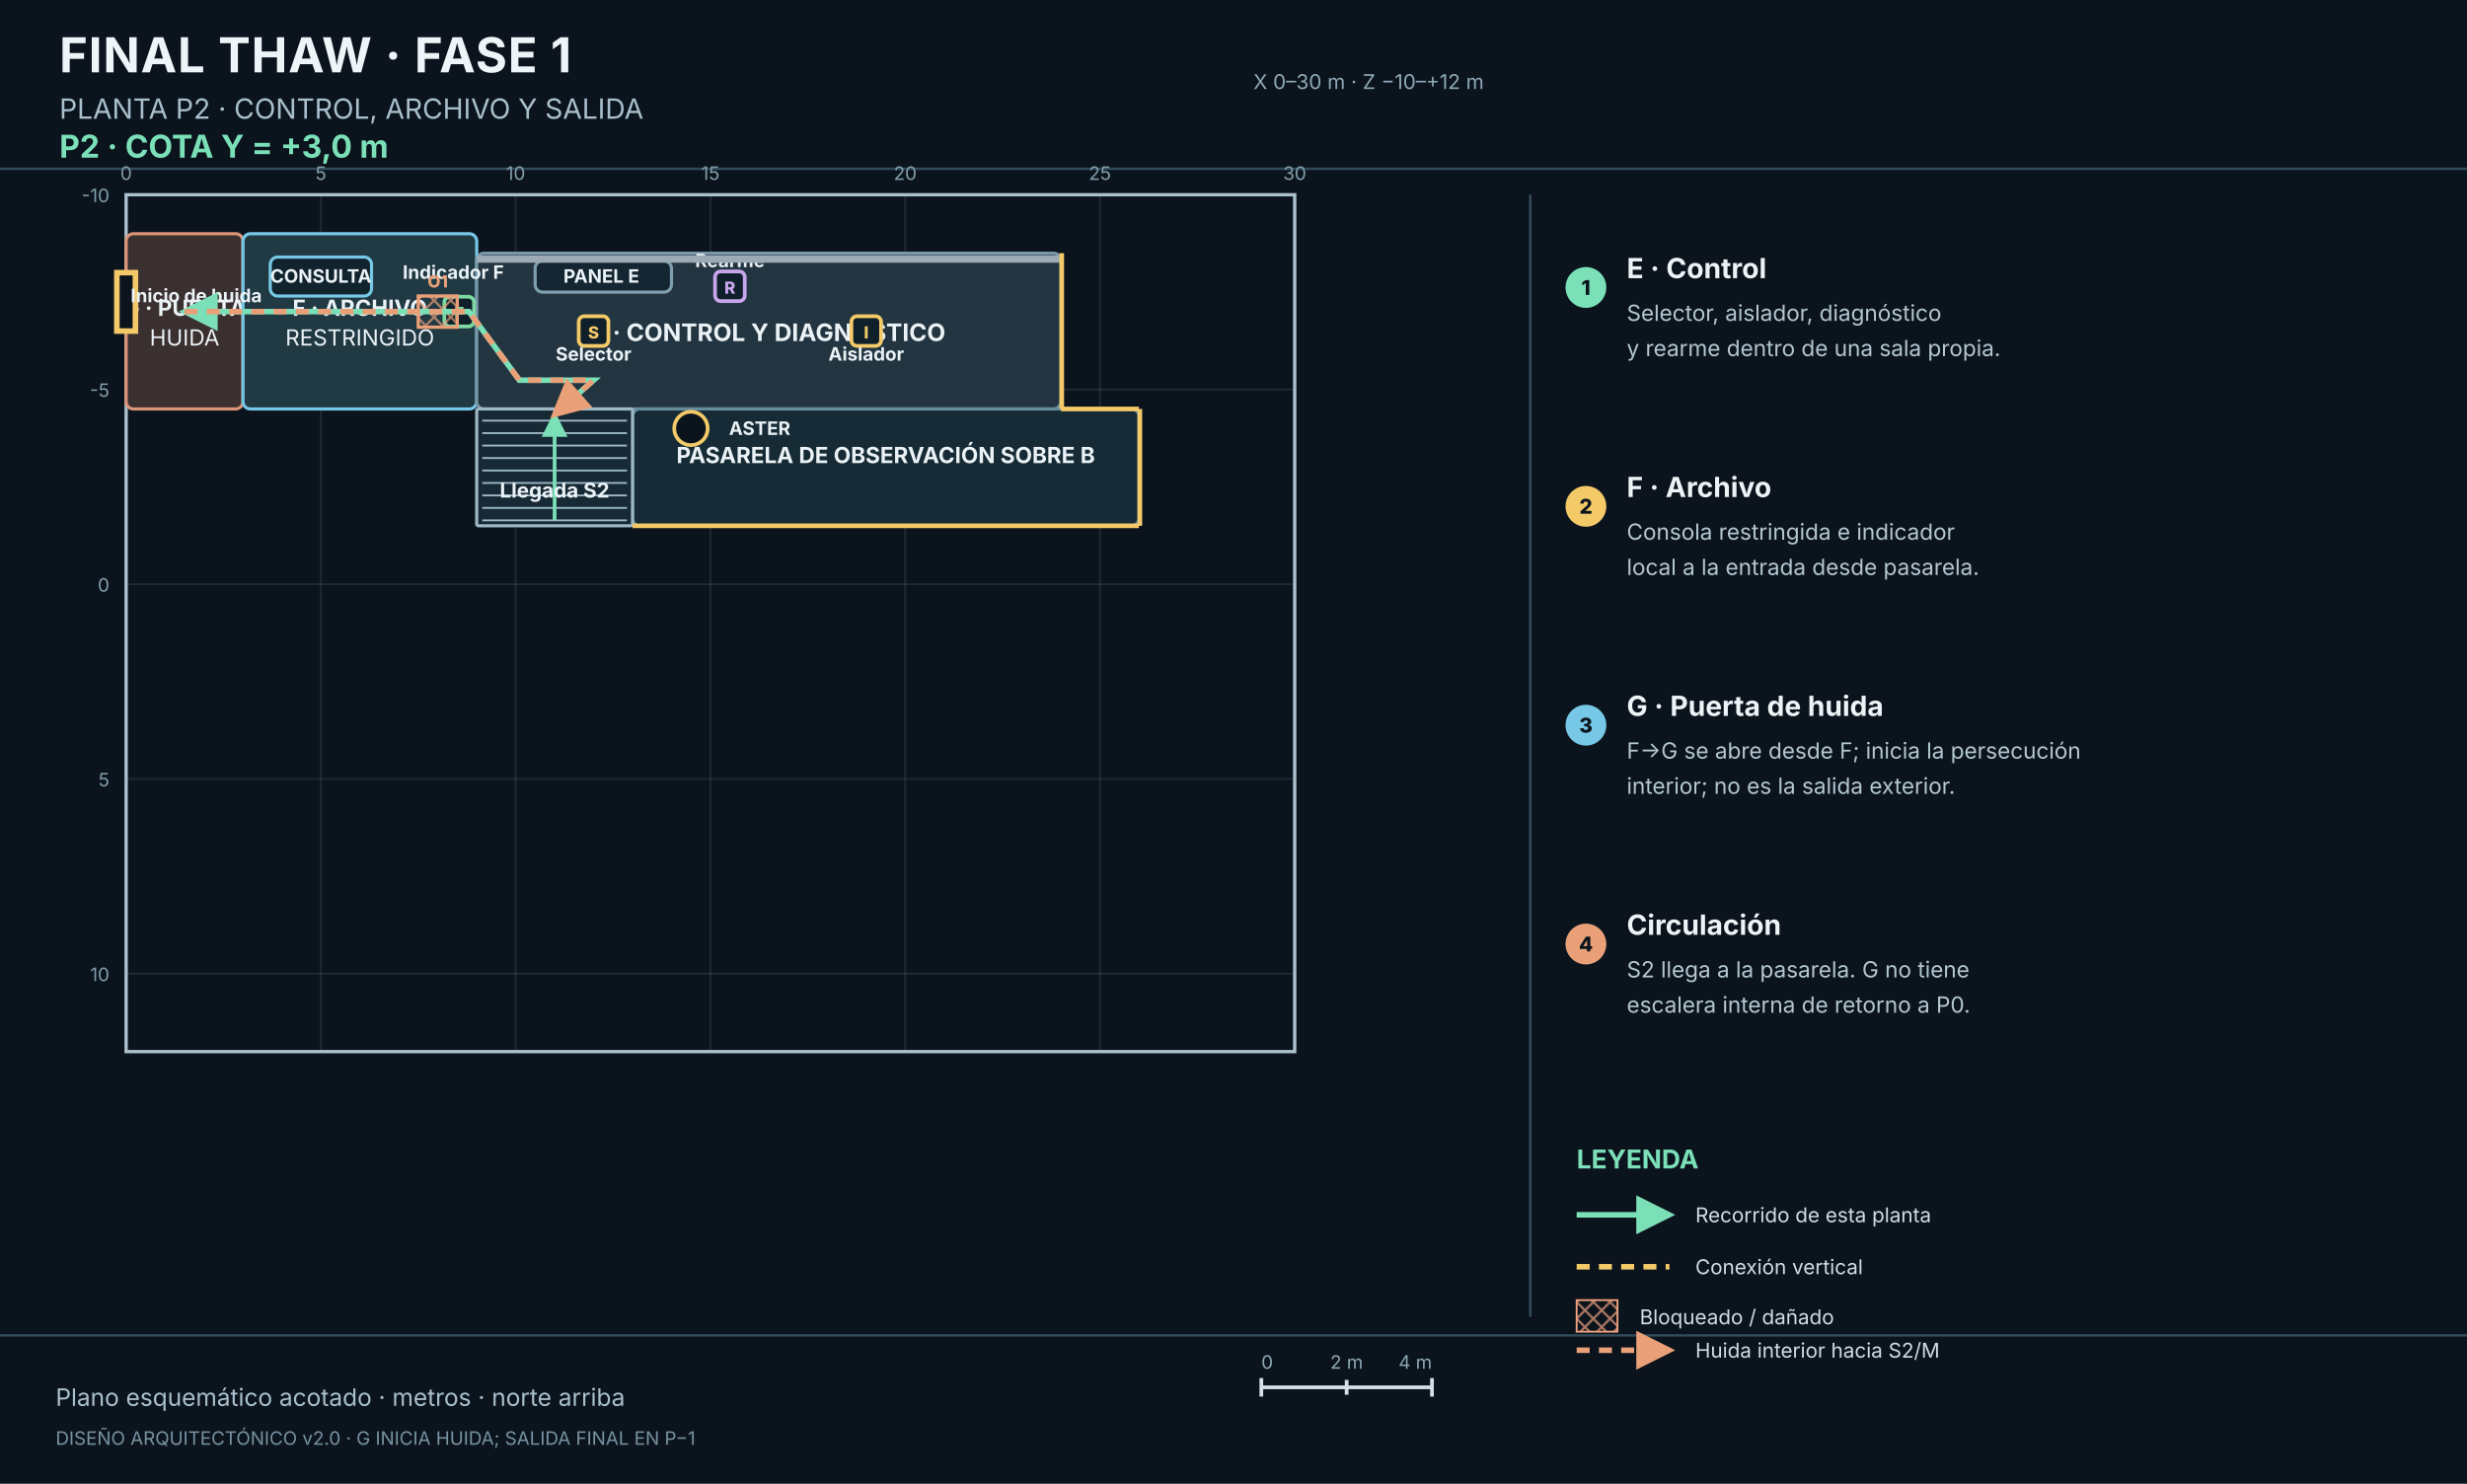
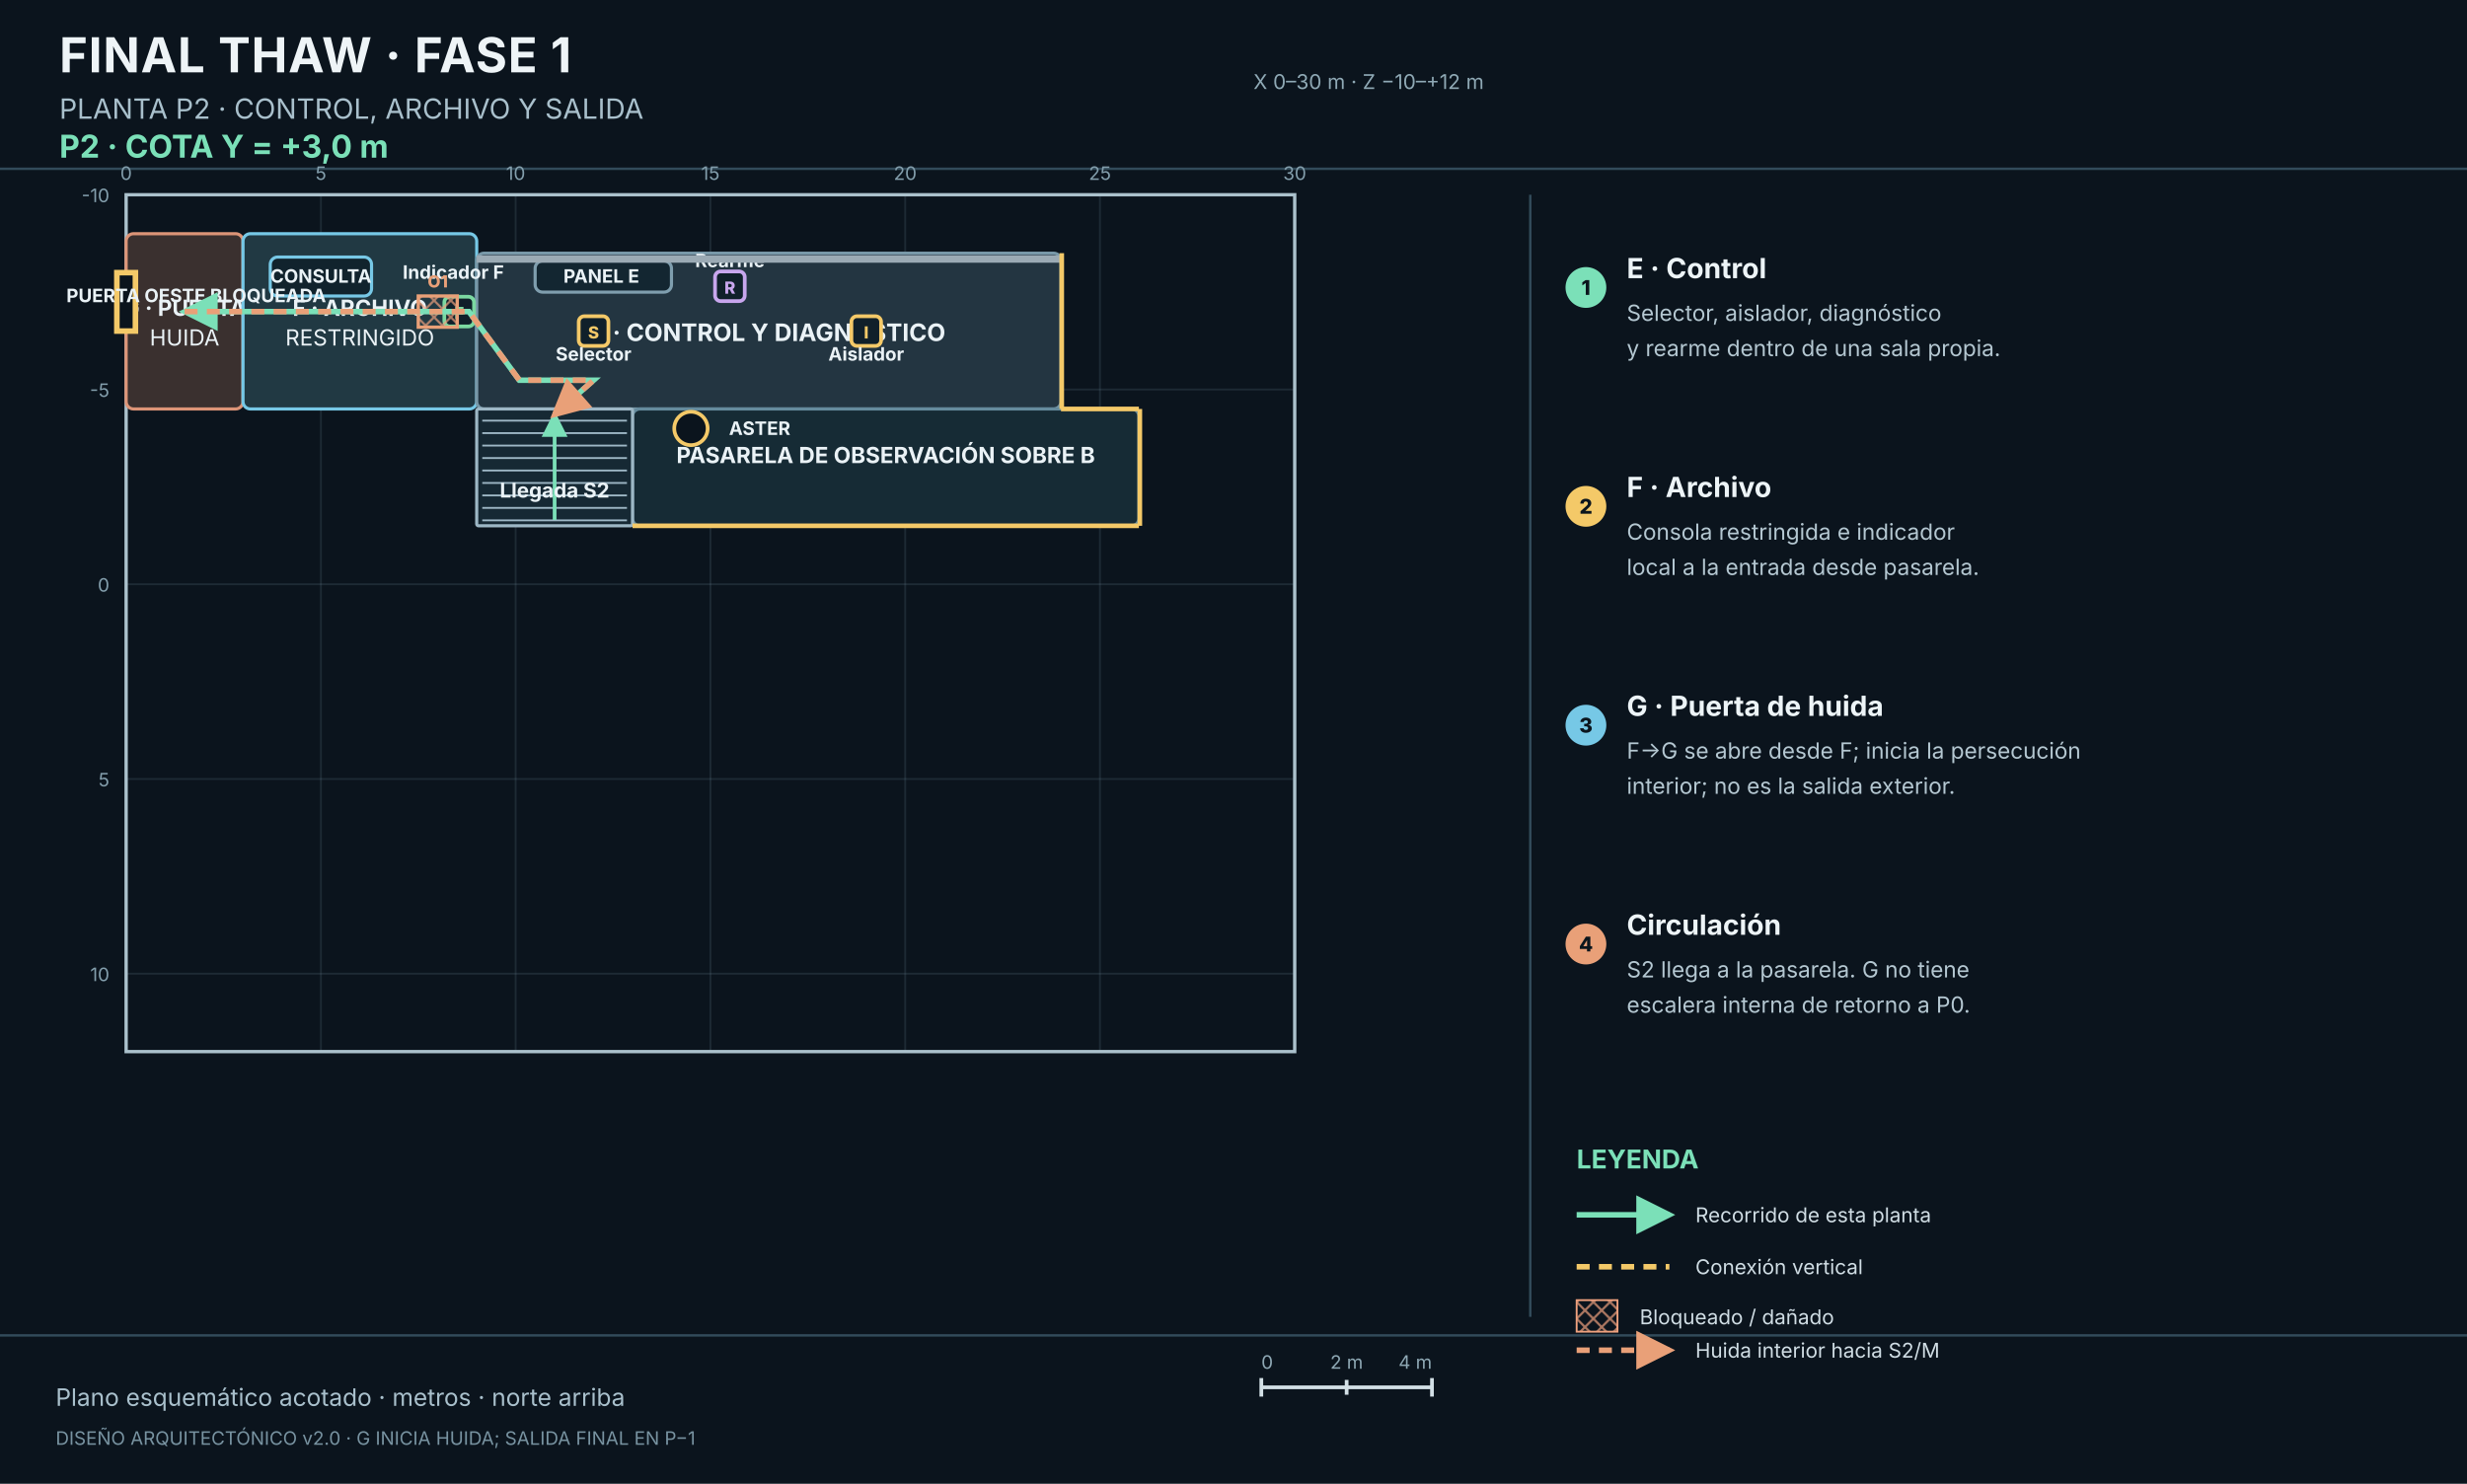
<svg xmlns="http://www.w3.org/2000/svg" viewBox="0 0 1330 800" role="img" aria-label="PLANTA P2 · CONTROL, ARCHIVO Y PUERTA DE HUIDA">
  <defs>
    <marker id="arrow" viewBox="0 0 10 10" refX="8.5" refY="5" markerWidth="7" markerHeight="7" orient="auto">
      <path d="M0,0 L10,5 L0,10 z" fill="#7be0b8" />
    </marker>
    <marker id="vertical" viewBox="0 0 10 10" refX="8.5" refY="5" markerWidth="7" markerHeight="7" orient="auto">
      <path d="M0,0 L10,5 L0,10 z" fill="#f4c968" />
    </marker>
    <marker id="escape" viewBox="0 0 10 10" refX="8.5" refY="5" markerWidth="7" markerHeight="7" orient="auto">
      <path d="M0,0 L10,5 L0,10 z" fill="#e9a078" />
    </marker>
    <pattern id="blocked" width="9" height="9" patternUnits="userSpaceOnUse">
      <path d="M0,0L9,9M9,0L0,9" stroke="#efa17e" stroke-width="1.2" opacity=".7" />
    </pattern>
    <pattern id="void" width="12" height="12" patternUnits="userSpaceOnUse">
      <path d="M0,0L12,12M12,0L0,12" stroke="#64808e" stroke-width="1" opacity=".45" />
    </pattern>
  </defs>
  <style>text{font-family:Inter,Arial,sans-serif}.title{font-size:26px;font-weight:750;fill:#eef4f7;letter-spacing:.5px}.sub{font-size:15px;fill:#a9c0cc}.level{font-size:17px;font-weight:750;fill:#7be0b8}.room{font-size:13px;fill:#eaf2f6}.small{font-size:11px;fill:#d0dde4}.muted{font-size:11px;fill:#8fa9b5}</style>
  <rect width="1330" height="800" fill="#0b141d" />
  <path d="M0 91H1330M825 105V710M0 720H1330" stroke="#324b5a" stroke-width="1.3" />
  <text x="32" y="39" class="title">FINAL THAW · FASE 1</text>
  <text x="32" y="64" class="sub">PLANTA P2 · CONTROL, ARCHIVO Y SALIDA</text>
  <text x="32" y="85" class="level">P2 · COTA Y = +3,0 m</text>
  <text x="800" y="48" text-anchor="end" class="muted">X 0–30 m · Z −10–+12 m</text>
  <line x1="68" y1="105" x2="68" y2="567" stroke="#7895a6" opacity=".17" />
  <text x="68" y="97" font-size="10" text-anchor="middle" fill="#839eac">0</text>
  <line x1="173" y1="105" x2="173" y2="567" stroke="#7895a6" opacity=".17" />
  <text x="173" y="97" font-size="10" text-anchor="middle" fill="#839eac">5</text>
  <line x1="278" y1="105" x2="278" y2="567" stroke="#7895a6" opacity=".17" />
  <text x="278" y="97" font-size="10" text-anchor="middle" fill="#839eac">10</text>
  <line x1="383" y1="105" x2="383" y2="567" stroke="#7895a6" opacity=".17" />
  <text x="383" y="97" font-size="10" text-anchor="middle" fill="#839eac">15</text>
  <line x1="488" y1="105" x2="488" y2="567" stroke="#7895a6" opacity=".17" />
  <text x="488" y="97" font-size="10" text-anchor="middle" fill="#839eac">20</text>
  <line x1="593" y1="105" x2="593" y2="567" stroke="#7895a6" opacity=".17" />
  <text x="593" y="97" font-size="10" text-anchor="middle" fill="#839eac">25</text>
  <line x1="698" y1="105" x2="698" y2="567" stroke="#7895a6" opacity=".17" />
  <text x="698" y="97" font-size="10" text-anchor="middle" fill="#839eac">30</text>
  <line x1="68" y1="105" x2="698" y2="105" stroke="#7895a6" opacity=".17" />
  <text x="59" y="109" font-size="10" text-anchor="end" fill="#839eac">-10</text>
  <line x1="68" y1="210" x2="698" y2="210" stroke="#7895a6" opacity=".17" />
  <text x="59" y="214" font-size="10" text-anchor="end" fill="#839eac">-5</text>
  <line x1="68" y1="315" x2="698" y2="315" stroke="#7895a6" opacity=".17" />
  <text x="59" y="319" font-size="10" text-anchor="end" fill="#839eac">0</text>
  <line x1="68" y1="420" x2="698" y2="420" stroke="#7895a6" opacity=".17" />
  <text x="59" y="424" font-size="10" text-anchor="end" fill="#839eac">5</text>
  <line x1="68" y1="525" x2="698" y2="525" stroke="#7895a6" opacity=".17" />
  <text x="59" y="529" font-size="10" text-anchor="end" fill="#839eac">10</text>
  <rect x="68" y="105" width="630" height="462" fill="none" stroke="#abc1cc" stroke-width="1.8" />
  <rect x="68" y="126" width="63" height="94.5" rx="4" fill="#3a302f" stroke="#dc9477" stroke-width="1.7" />
  <text x="99.5" y="170.3" text-anchor="middle" font-size="12" font-family="Inter,Arial,sans-serif" font-weight="700" fill="#eaf2f6">G · PUERTA</text>
  <text x="99.5" y="186.3" text-anchor="middle" font-size="12" font-family="Inter,Arial,sans-serif" font-weight="400" fill="#eaf2f6">HUIDA</text>
  <rect x="131" y="126" width="126" height="94.5" rx="4" fill="#213943" stroke="#76c8e6" stroke-width="1.7" />
  <text x="194" y="170.3" text-anchor="middle" font-size="12" font-family="Inter,Arial,sans-serif" font-weight="700" fill="#eaf2f6">F · ARCHIVO</text>
  <text x="194" y="186.3" text-anchor="middle" font-size="12" font-family="Inter,Arial,sans-serif" font-weight="400" fill="#eaf2f6">RESTRINGIDO</text>
  <rect x="257" y="136.5" width="315" height="84" rx="4" fill="#233541" stroke="#7898a8" stroke-width="1.7" />
  <text x="414.5" y="183.883" text-anchor="middle" font-size="13" font-family="Inter,Arial,sans-serif" font-weight="700" fill="#eaf2f6">E · CONTROL Y DIAGNÓSTICO</text>
  <rect x="341" y="220.5" width="273" height="63" rx="4" fill="#162b35" stroke="#658b9d" stroke-width="1.7" />
  <text x="477.5" y="249.7" text-anchor="middle" font-size="12" font-family="Inter,Arial,sans-serif" font-weight="700" fill="#eaf2f6">PASARELA DE OBSERVACIÓN SOBRE B</text>
  <rect x="145.7" y="138.6" width="54.6" height="21" rx="4" fill="#11232d" stroke="#77c8e6" stroke-width="1.7" />
  <text x="173" y="152.433" text-anchor="middle" font-size="10" font-family="Inter,Arial,sans-serif" font-weight="700" fill="#eaf2f6">CONSULTA</text>
  <rect x="239.55" y="160" width="16" height="16" rx="3" fill="#10202a" stroke="#7bd9a1" stroke-width="2" />
  <text x="247.55" y="172" text-anchor="middle" font-size="9" font-family="Inter,Arial,sans-serif" font-weight="800" fill="#7bd9a1">F</text>
  <text x="244.4" y="150.333" text-anchor="middle" font-size="10" font-family="Inter,Arial,sans-serif" font-weight="700" fill="#eaf2f6">Indicador F</text>
  <rect x="288.5" y="140.7" width="73.5" height="16.8" rx="4" fill="#132631" stroke="#7f9eae" stroke-width="1.7" />
  <text x="324.2" y="152.433" text-anchor="middle" font-size="10" font-family="Inter,Arial,sans-serif" font-weight="700" fill="#eaf2f6">PANEL E</text>
  <rect x="312" y="170.5" width="16" height="16" rx="3" fill="#10202a" stroke="#f4c968" stroke-width="2" />
  <text x="320" y="182.5" text-anchor="middle" font-size="9" font-family="Inter,Arial,sans-serif" font-weight="800" fill="#f4c968">S</text>
  <rect x="459" y="170.5" width="16" height="16" rx="3" fill="#10202a" stroke="#f4c968" stroke-width="2" />
  <text x="467" y="182.5" text-anchor="middle" font-size="9" font-family="Inter,Arial,sans-serif" font-weight="800" fill="#f4c968">I</text>
  <rect x="385.5" y="146.35" width="16" height="16" rx="3" fill="#10202a" stroke="#c8a6ed" stroke-width="2" />
  <text x="393.5" y="158.35" text-anchor="middle" font-size="9" font-family="Inter,Arial,sans-serif" font-weight="800" fill="#c8a6ed">R</text>
  <text x="320" y="194.433" text-anchor="middle" font-size="10" font-family="Inter,Arial,sans-serif" font-weight="700" fill="#eaf2f6">Selector</text>
  <text x="467" y="194.433" text-anchor="middle" font-size="10" font-family="Inter,Arial,sans-serif" font-weight="700" fill="#eaf2f6">Aislador</text>
  <text x="393.5" y="144.033" text-anchor="middle" font-size="10" font-family="Inter,Arial,sans-serif" font-weight="700" fill="#eaf2f6">Rearme</text>
  <rect x="63" y="147" width="10" height="31.5" fill="#0b141d" stroke="#f4c968" stroke-width="3" />
-   <text x="105.8" y="162.933" text-anchor="middle" font-size="10" font-family="Inter,Arial,sans-serif" font-weight="700" fill="#eaf2f6">Inicio de huida</text>
+   <text x="105.8" y="162.933" text-anchor="middle" font-size="10" font-family="Inter,Arial,sans-serif" font-weight="700" fill="#eaf2f6">PUERTA OESTE BLOQUEADA</text>
  <rect x="257" y="220.5" width="84" height="63" rx="1" fill="#162934" stroke="#9db7c5" stroke-width="1.7" />
  <line x1="260" y1="226.8" x2="338" y2="226.8" stroke="#9db7c5" stroke-width="1" />
  <line x1="260" y1="233.52" x2="338" y2="233.52" stroke="#9db7c5" stroke-width="1" />
  <line x1="260" y1="240.24" x2="338" y2="240.24" stroke="#9db7c5" stroke-width="1" />
  <line x1="260" y1="246.96" x2="338" y2="246.96" stroke="#9db7c5" stroke-width="1" />
  <line x1="260" y1="253.68" x2="338" y2="253.68" stroke="#9db7c5" stroke-width="1" />
  <line x1="260" y1="260.4" x2="338" y2="260.4" stroke="#9db7c5" stroke-width="1" />
  <line x1="260" y1="267.12" x2="338" y2="267.12" stroke="#9db7c5" stroke-width="1" />
  <line x1="260" y1="273.84" x2="338" y2="273.84" stroke="#9db7c5" stroke-width="1" />
  <line x1="260" y1="280.56" x2="338" y2="280.56" stroke="#9db7c5" stroke-width="1" />
  <polyline points="299,280.35 299,223.65" fill="none" stroke="#7be0b8" stroke-width="2" marker-end="url(#arrow)" />
  <text x="299" y="268.267" text-anchor="middle" font-size="11" font-family="Inter,Arial,sans-serif" font-weight="700" fill="#eaf2f6">Llegada S2</text>
  <line x1="257" y1="139.65" x2="572" y2="139.65" stroke="#9baab4" stroke-width="4" />
  <line x1="572.4" y1="136.5" x2="572.4" y2="220.5" stroke="#f4c968" stroke-width="2.5" />
  <line x1="572" y1="220.5" x2="614" y2="220.5" stroke="#f4c968" stroke-width="2.5" />
  <line x1="341" y1="283.5" x2="614" y2="283.5" stroke="#f4c968" stroke-width="2.5" />
  <line x1="614.5" y1="220.5" x2="614.5" y2="283.5" stroke="#f4c968" stroke-width="2.5" />
  <rect x="225.5" y="159.6" width="21" height="16.8" fill="url(#blocked)" stroke="#e9a078" stroke-width="1.8" />
  <text x="236" y="155" text-anchor="middle" font-size="9" font-weight="800" fill="#e9a078">O1</text>
  <polyline points="299,223.5 320,205 280,205 252.8,168 173,168 99.5,168" fill="none" stroke="#7be0b8" stroke-width="3" marker-end="url(#arrow)" />
  <polyline points="99.5,168 173,168 252.8,168 280,205 320,205 299,223.5" fill="none" stroke="#e9a078" stroke-width="3" stroke-dasharray="7 5" marker-end="url(#escape)" />
  <circle cx="372.5" cy="231" r="9" fill="#0b141d" stroke="#f4c968" stroke-width="2" />
  <text x="393" y="234.5" font-size="10" font-family="Inter,Arial,sans-serif" font-weight="700" fill="#eaf2f6">ASTER</text>
  <circle cx="855" cy="155" r="11" fill="#7be0b8" />
  <text x="855" y="159" font-size="11" text-anchor="middle" font-weight="800" fill="#0b151d">1</text>
  <text x="877" y="150" font-size="15" font-weight="700" fill="#edf4f7">E · Control</text>
  <text x="877" y="173" font-size="12" fill="#b4c7d1">Selector, aislador, diagnóstico</text>
  <text x="877" y="192" font-size="12" fill="#b4c7d1">y rearme dentro de una sala propia.</text>
  <circle cx="855" cy="273" r="11" fill="#f4c968" />
  <text x="855" y="277" font-size="11" text-anchor="middle" font-weight="800" fill="#0b151d">2</text>
  <text x="877" y="268" font-size="15" font-weight="700" fill="#edf4f7">F · Archivo</text>
  <text x="877" y="291" font-size="12" fill="#b4c7d1">Consola restringida e indicador</text>
  <text x="877" y="310" font-size="12" fill="#b4c7d1">local a la entrada desde pasarela.</text>
  <circle cx="855" cy="391" r="11" fill="#76c8e6" />
  <text x="855" y="395" font-size="11" text-anchor="middle" font-weight="800" fill="#0b151d">3</text>
  <text x="877" y="386" font-size="15" font-weight="700" fill="#edf4f7">G · Puerta de huida</text>
  <text x="877" y="409" font-size="12" fill="#b4c7d1">F→G se abre desde F; inicia la persecución</text>
  <text x="877" y="428" font-size="12" fill="#b4c7d1">interior; no es la salida exterior.</text>
  <circle cx="855" cy="509" r="11" fill="#e9a078" />
  <text x="855" y="513" font-size="11" text-anchor="middle" font-weight="800" fill="#0b151d">4</text>
  <text x="877" y="504" font-size="15" font-weight="700" fill="#edf4f7">Circulación</text>
  <text x="877" y="527" font-size="12" fill="#b4c7d1">S2 llega a la pasarela. G no tiene</text>
  <text x="877" y="546" font-size="12" fill="#b4c7d1">escalera interna de retorno a P0.</text>
  <g transform="translate(850 630)">
    <text x="0" y="0" font-size="14" font-weight="750" fill="#7be0b8">LEYENDA</text>
    <line x1="0" y1="25" x2="50" y2="25" stroke="#7be0b8" stroke-width="3" marker-end="url(#arrow)" />
    <text x="64" y="29" class="small">Recorrido de esta planta</text>
    <line x1="0" y1="53" x2="50" y2="53" stroke="#f4c968" stroke-width="3" stroke-dasharray="7 5" />
    <text x="64" y="57" class="small">Conexión vertical</text>
    <rect x="0" y="71" width="22" height="17" fill="url(#blocked)" stroke="#efa17e" />
    <text x="34" y="84" class="small">Bloqueado / dañado</text>
    <line x1="0" y1="98" x2="50" y2="98" stroke="#e9a078" stroke-width="3" stroke-dasharray="7 5" marker-end="url(#escape)" />
    <text x="64" y="102" class="small">Huida interior hacia S2/M</text>
  </g>
  <text x="30" y="758" font-size="13" fill="#a9c0cc">Plano esquemático acotado · metros · norte arriba</text>
  <text x="30" y="779" font-size="10" fill="#7893a1">DISEÑO ARQUITECTÓNICO v2.0 · G INICIA HUIDA; SALIDA FINAL EN P−1</text>
  <path d="M680 748H772M680 743V753M726 744V752M772 743V753" stroke="#d3e0e6" stroke-width="2" />
  <text x="680" y="738" font-size="10" fill="#8fa9b5">0</text>
  <text x="726" y="738" font-size="10" text-anchor="middle" fill="#8fa9b5">2 m</text>
  <text x="772" y="738" font-size="10" text-anchor="end" fill="#8fa9b5">4 m</text>
</svg>
